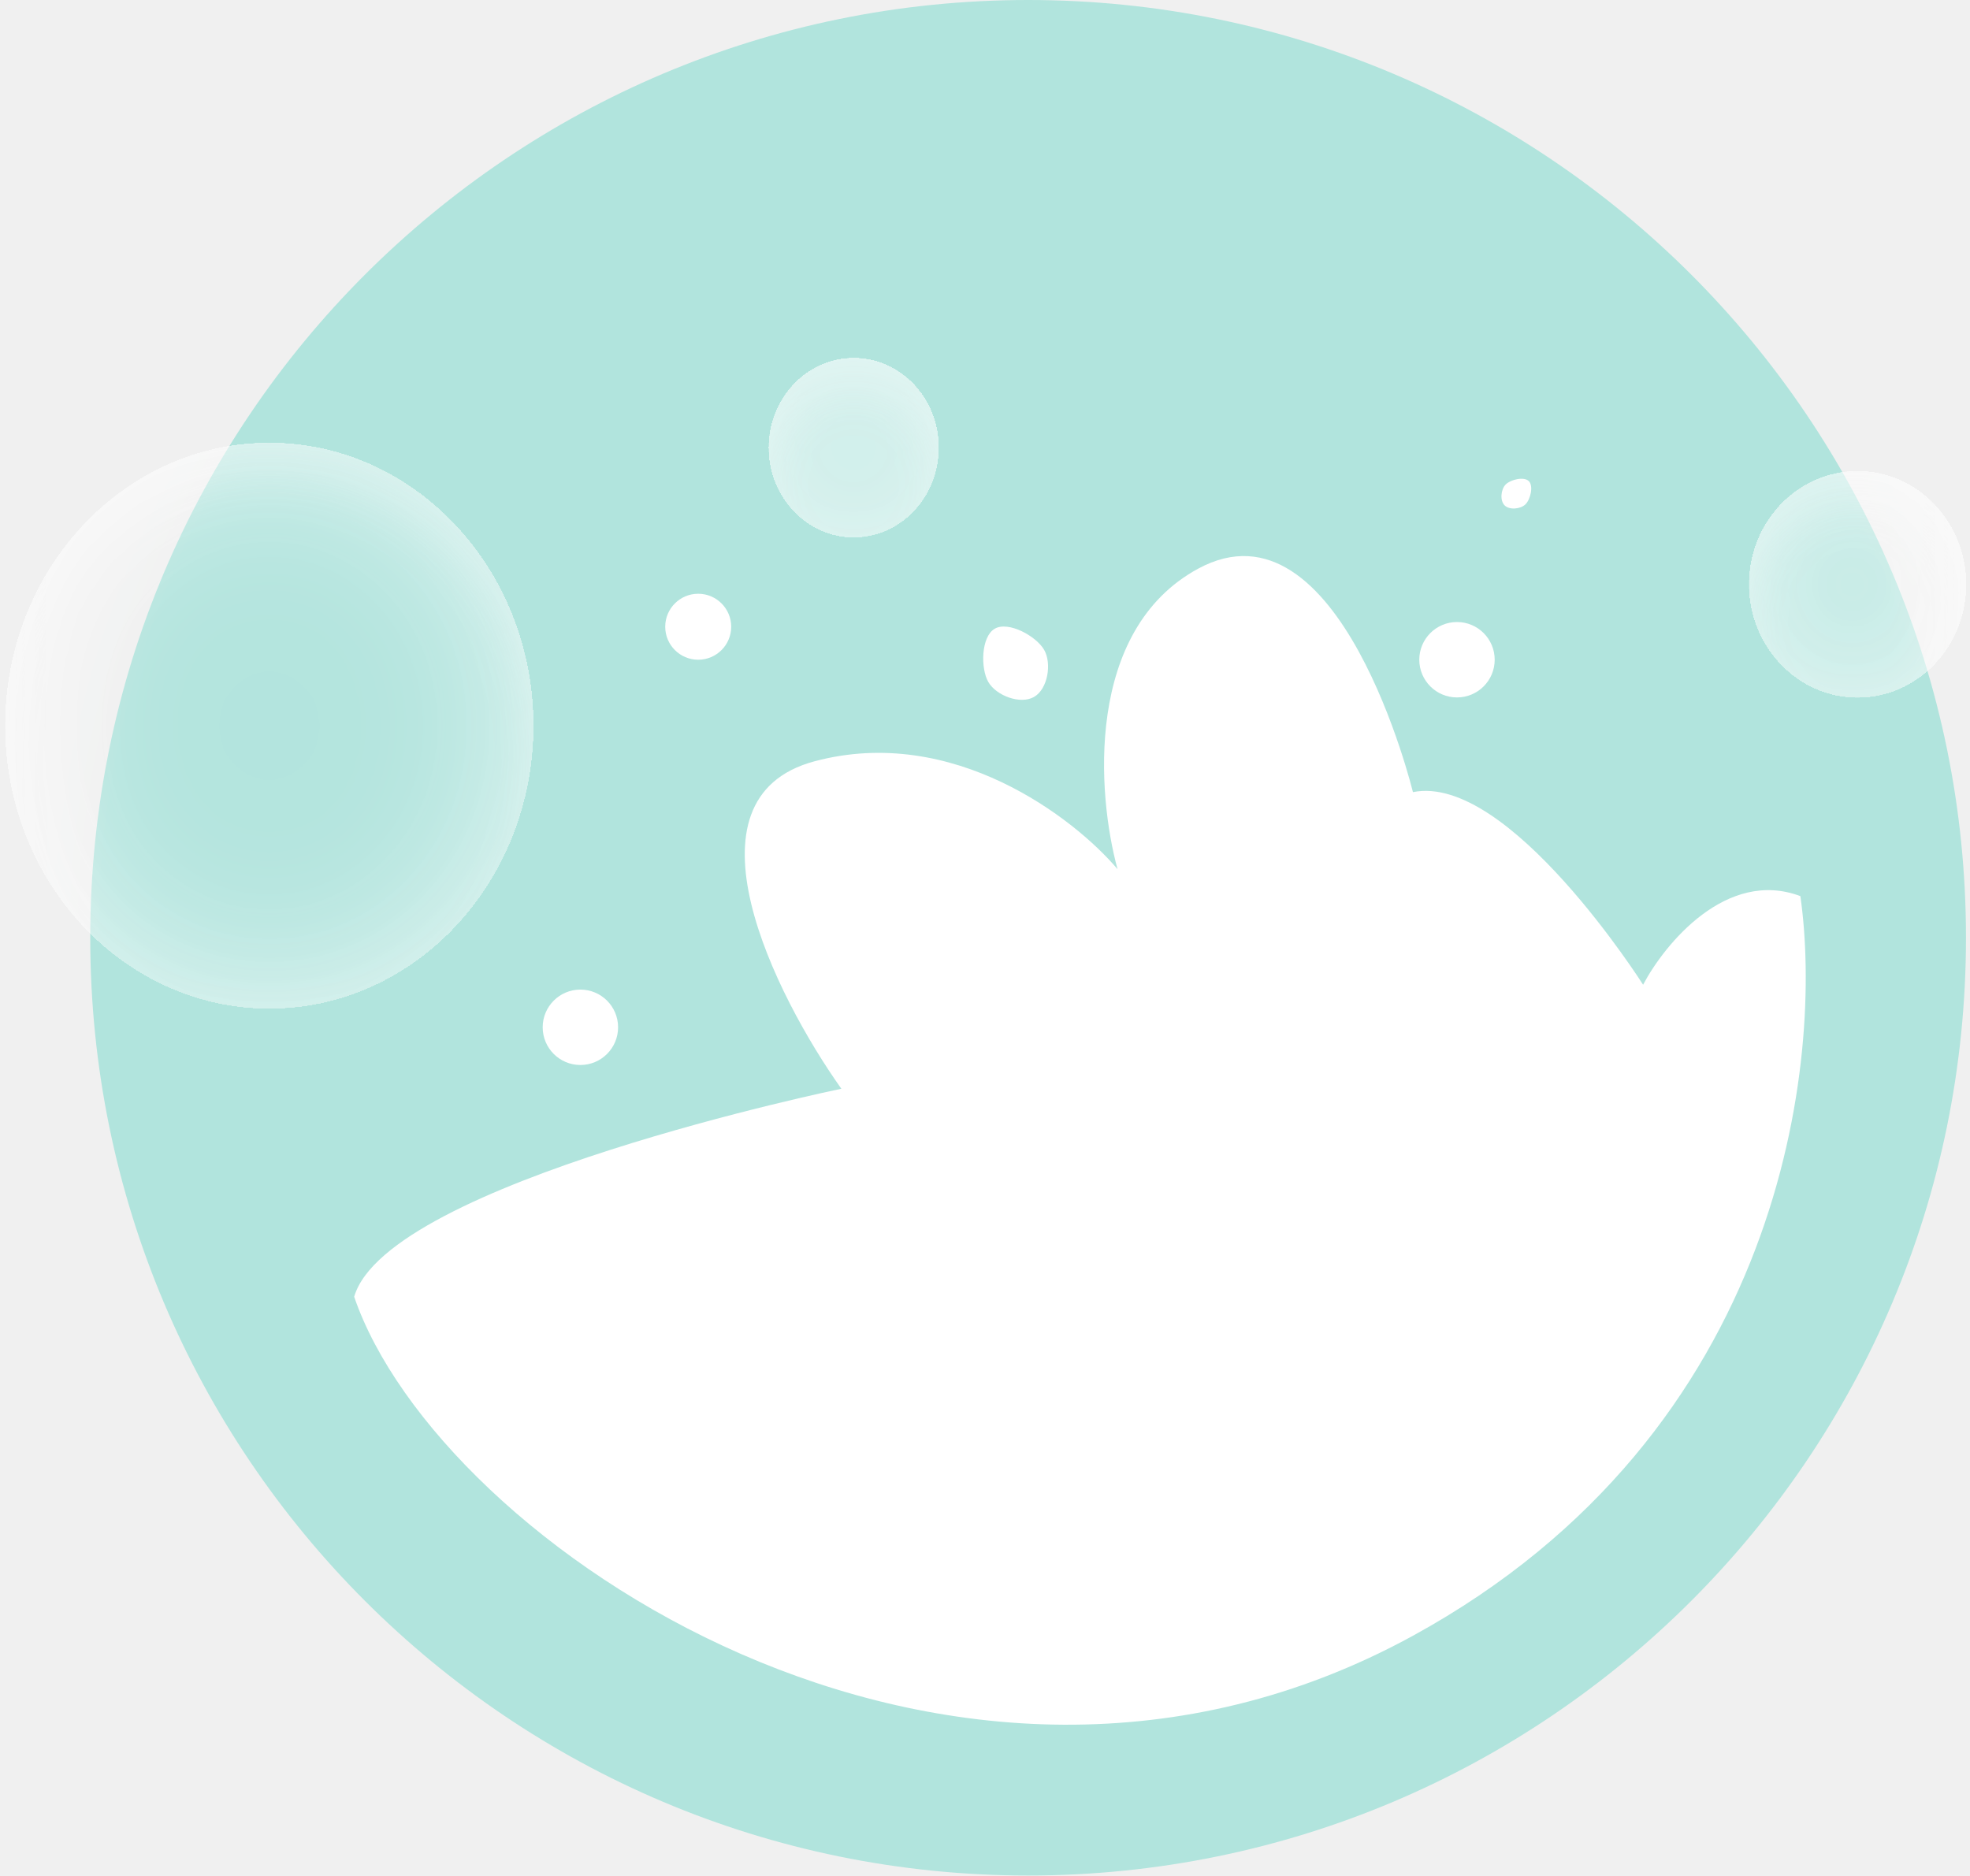
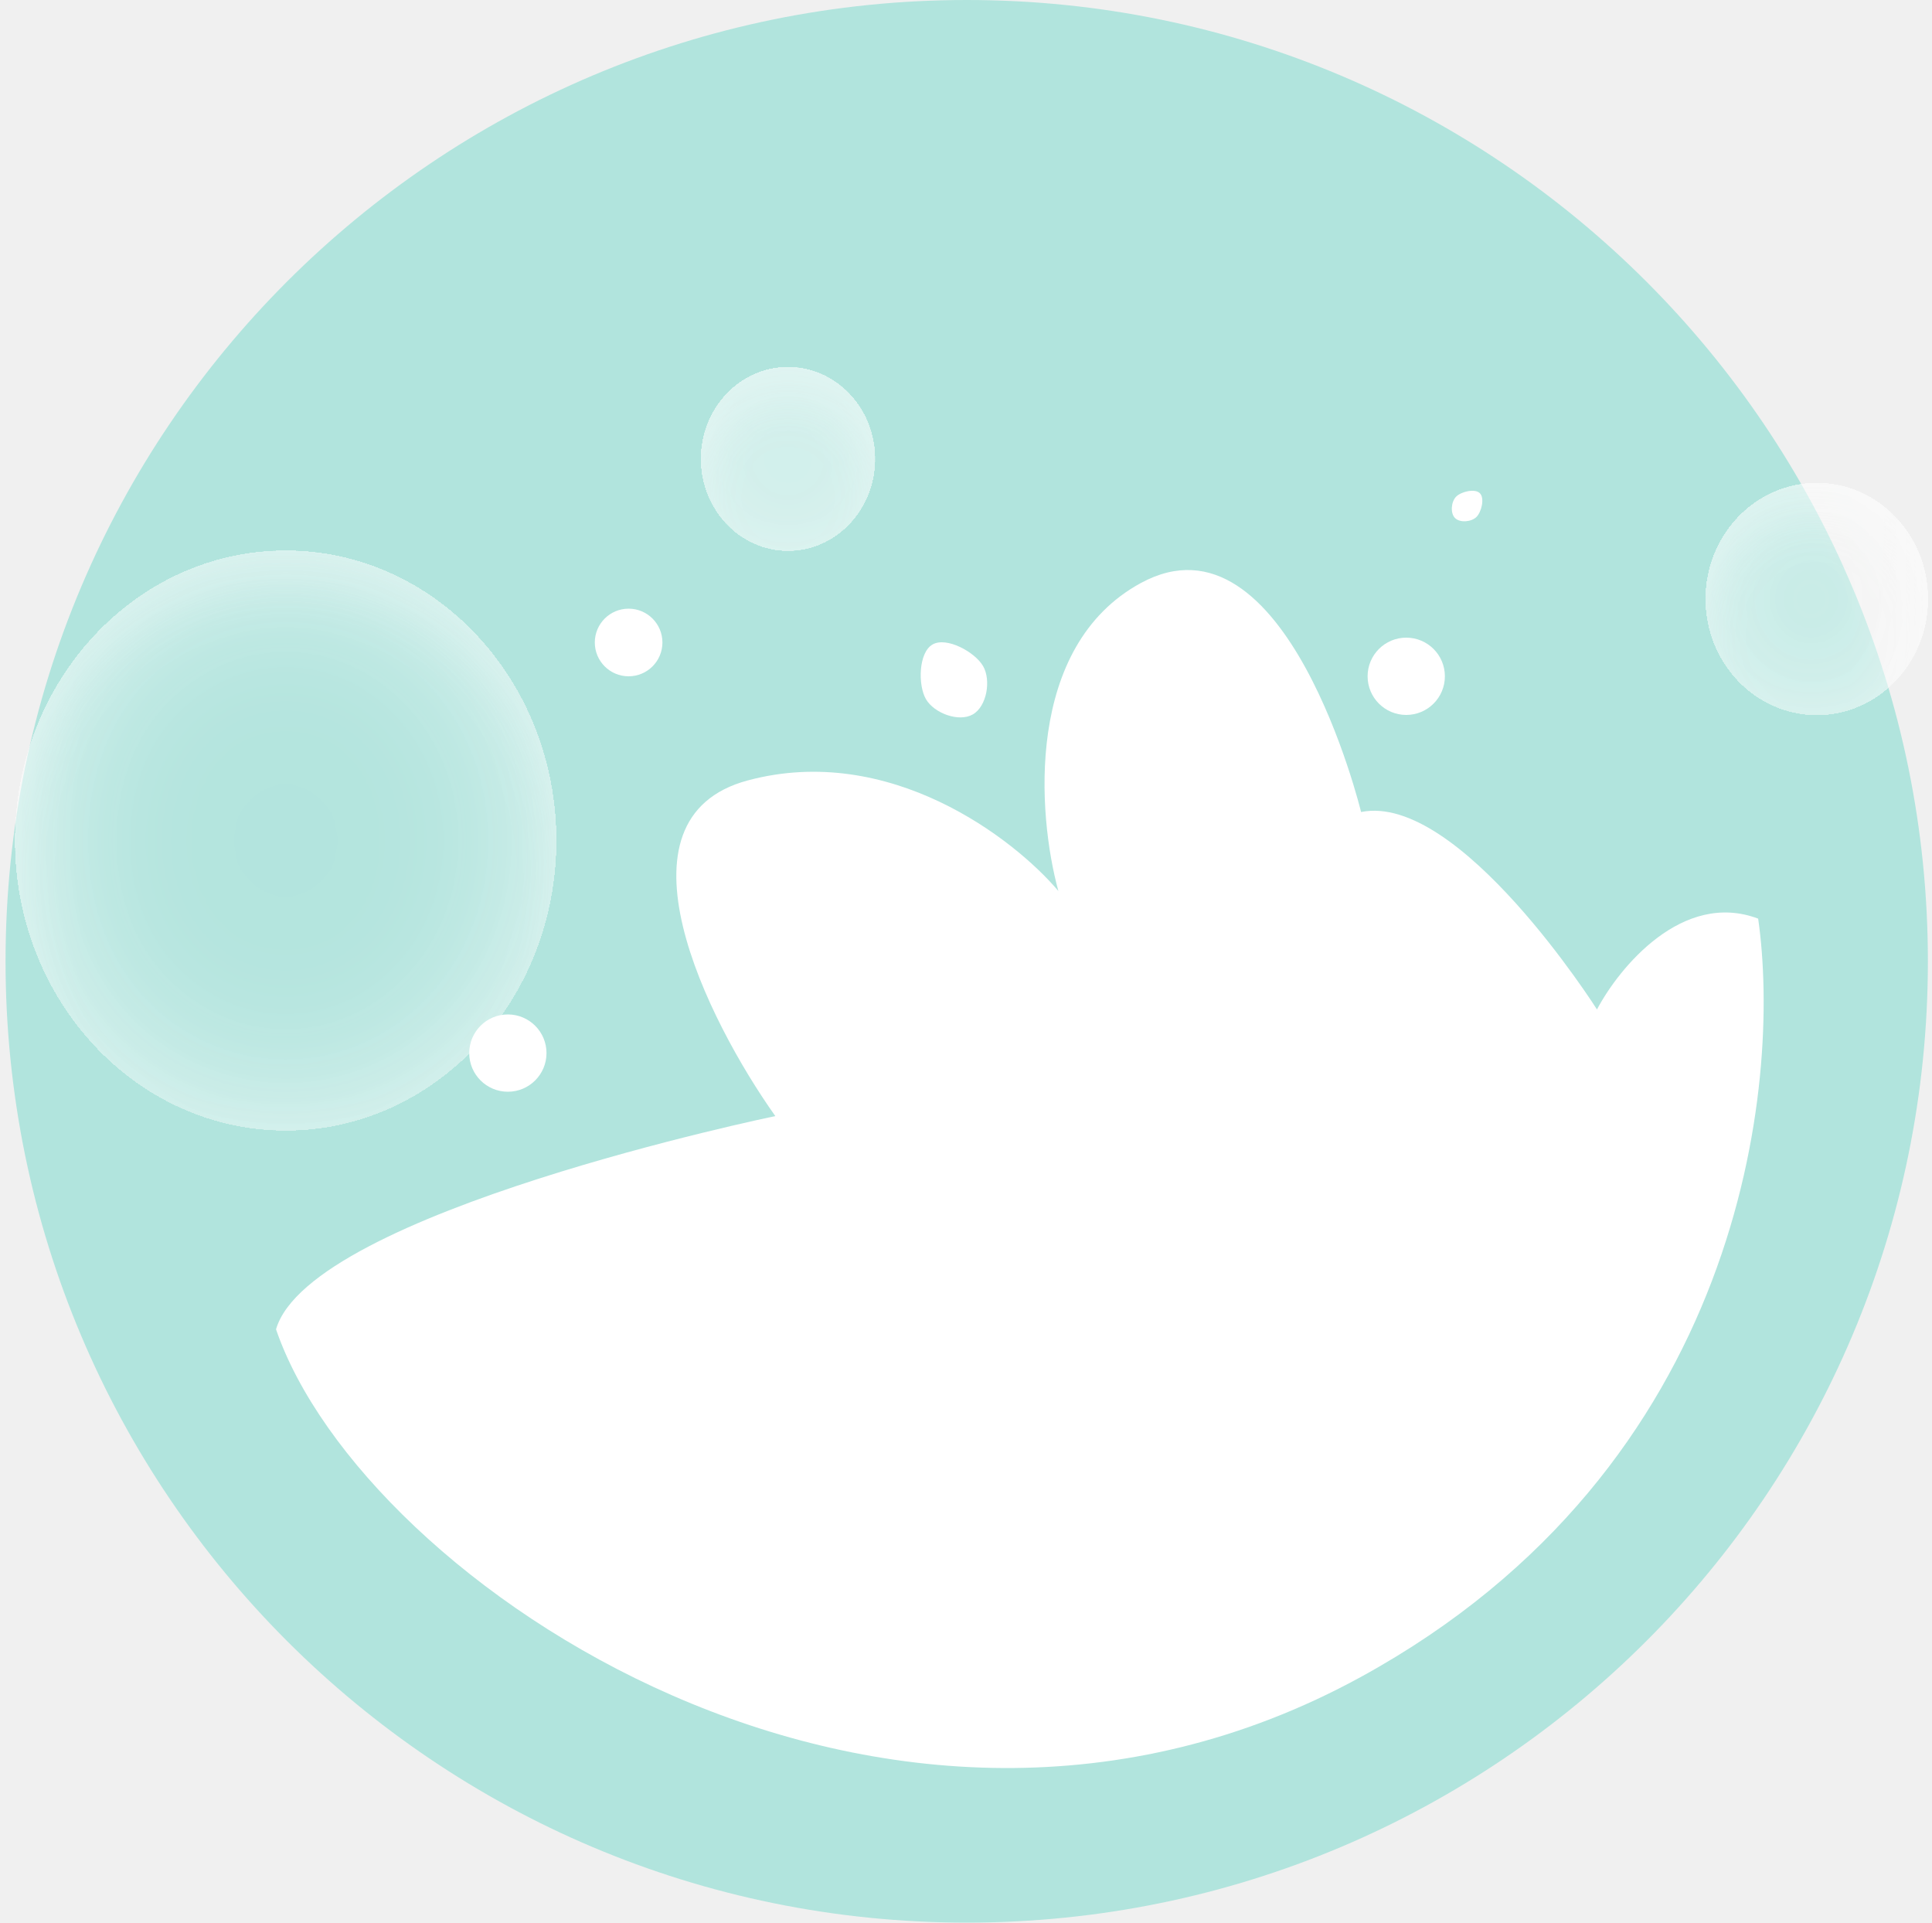
- <svg xmlns="http://www.w3.org/2000/svg" width="209" height="199" viewBox="0 0 209 199" fill="none">
-   <rect x="9.574" width="199" height="199" rx="99.5" fill="#B1E4DD" />
+ <svg xmlns="http://www.w3.org/2000/svg" width="200" height="199" viewBox="0 0 200 199" fill="none">
+   <rect x="0.574" width="199" height="199" rx="99.5" fill="#B1E4DD" />
  <g filter="url(#filter0_bii)">
-     <ellipse cx="28.574" cy="77" rx="28" ry="30" fill="white" fill-opacity="0.03" />
+     <ellipse cx="29.574" cy="87" rx="28" ry="30" fill="white" fill-opacity="0.03" />
  </g>
  <g filter="url(#filter1_bii)">
-     <ellipse cx="90.574" cy="47.5" rx="9" ry="9.5" fill="white" fill-opacity="0.03" />
+     <ellipse cx="81.574" cy="47.5" rx="9" ry="9.5" fill="white" fill-opacity="0.03" />
  </g>
  <g filter="url(#filter2_bii)">
-     <ellipse cx="197.074" cy="62" rx="11.5" ry="12" fill="white" fill-opacity="0.03" />
+     <ellipse cx="188.074" cy="62" rx="11.5" ry="12" fill="white" fill-opacity="0.03" />
  </g>
-   <path d="M89.26 115.52C89.26 115.52 41.101 125.465 37.574 137.591C46.528 163.75 100.655 200.536 149.899 173.56C189.506 151.862 193.445 112.114 191.004 95.083C183.19 92.14 176.624 100.124 174.318 104.484C174.318 104.484 160.073 82.004 149.899 84.047C149.899 84.047 142.167 52.166 127.109 60.341C115.062 66.88 116.392 84.32 118.562 92.222C113.95 86.772 101.062 76.853 86.411 80.777C71.76 84.701 82.206 105.574 89.26 115.52Z" fill="white" />
-   <path d="M110.771 68.946C111.61 70.399 111.163 73.104 109.71 73.943C108.257 74.782 105.691 73.816 104.852 72.363C104.013 70.91 104.081 67.547 105.534 66.709C106.986 65.87 109.932 67.493 110.771 68.946Z" fill="white" />
-   <path d="M161.846 53.505C161.329 54.021 160.142 54.138 159.626 53.622C159.109 53.106 159.226 51.918 159.742 51.402C160.259 50.886 161.68 50.535 162.196 51.052C162.712 51.568 162.362 52.989 161.846 53.505Z" fill="white" />
-   <circle cx="61.574" cy="109" r="4" fill="white" />
-   <circle cx="154.574" cy="70" r="4" fill="white" />
-   <circle cx="74.074" cy="66.5" r="3.5" fill="white" />
+   <path d="M80.26 115.52C80.26 115.52 32.101 125.465 28.574 137.591C37.528 163.75 91.655 200.536 140.899 173.56C180.506 151.862 184.445 112.114 182.004 95.083C174.19 92.14 167.624 100.124 165.318 104.484C165.318 104.484 151.073 82.004 140.899 84.047C140.899 84.047 133.167 52.166 118.109 60.341C106.062 66.88 107.392 84.32 109.562 92.222C104.95 86.772 92.062 76.853 77.411 80.777C62.76 84.701 73.206 105.574 80.26 115.52Z" fill="white" />
+   <path d="M101.771 68.946C102.61 70.399 102.163 73.104 100.71 73.943C99.257 74.782 96.691 73.816 95.852 72.363C95.013 70.91 95.081 67.547 96.534 66.709C97.986 65.87 100.932 67.493 101.771 68.946Z" fill="white" />
+   <path d="M152.846 53.505C152.329 54.021 151.142 54.138 150.626 53.622C150.109 53.106 150.226 51.918 150.742 51.402C151.259 50.886 152.68 50.535 153.196 51.052C153.712 51.568 153.362 52.989 152.846 53.505Z" fill="white" />
+   <circle cx="52.574" cy="109" r="4" fill="white" />
+   <circle cx="145.574" cy="70" r="4" fill="white" />
+   <circle cx="65.074" cy="66.5" r="3.5" fill="white" />
  <defs>
-     <filter id="filter0_bii" x="-4.426" y="42" width="66" height="70" filterUnits="userSpaceOnUse" color-interpolation-filters="sRGB">
+     <filter id="filter0_bii" x="-3.426" y="52" width="66" height="70" filterUnits="userSpaceOnUse" color-interpolation-filters="sRGB">
      <feFlood flood-opacity="0" result="BackgroundImageFix" />
      <feGaussianBlur in="BackgroundImage" stdDeviation="2.5" />
      <feComposite in2="SourceAlpha" operator="in" result="effect1_backgroundBlur" />
      <feBlend mode="normal" in="SourceGraphic" in2="effect1_backgroundBlur" result="shape" />
      <feColorMatrix in="SourceAlpha" type="matrix" values="0 0 0 0 0 0 0 0 0 0 0 0 0 0 0 0 0 0 127 0" result="hardAlpha" />
      <feOffset dy="4" />
      <feGaussianBlur stdDeviation="2" />
      <feComposite in2="hardAlpha" operator="arithmetic" k2="-1" k3="1" />
      <feColorMatrix type="matrix" values="0 0 0 0 1 0 0 0 0 1 0 0 0 0 1 0 0 0 0.15 0" />
      <feBlend mode="normal" in2="shape" result="effect2_innerShadow" />
      <feColorMatrix in="SourceAlpha" type="matrix" values="0 0 0 0 0 0 0 0 0 0 0 0 0 0 0 0 0 0 127 0" result="hardAlpha" />
      <feOffset />
      <feGaussianBlur stdDeviation="9" />
      <feComposite in2="hardAlpha" operator="arithmetic" k2="-1" k3="1" />
      <feColorMatrix type="matrix" values="0 0 0 0 1 0 0 0 0 1 0 0 0 0 1 0 0 0 0.7 0" />
      <feBlend mode="normal" in2="effect2_innerShadow" result="effect3_innerShadow" />
    </filter>
-     <filter id="filter1_bii" x="76.574" y="33" width="28" height="29" filterUnits="userSpaceOnUse" color-interpolation-filters="sRGB">
+     <filter id="filter1_bii" x="67.574" y="33" width="28" height="29" filterUnits="userSpaceOnUse" color-interpolation-filters="sRGB">
      <feFlood flood-opacity="0" result="BackgroundImageFix" />
      <feGaussianBlur in="BackgroundImage" stdDeviation="2.5" />
      <feComposite in2="SourceAlpha" operator="in" result="effect1_backgroundBlur" />
      <feBlend mode="normal" in="SourceGraphic" in2="effect1_backgroundBlur" result="shape" />
      <feColorMatrix in="SourceAlpha" type="matrix" values="0 0 0 0 0 0 0 0 0 0 0 0 0 0 0 0 0 0 127 0" result="hardAlpha" />
      <feOffset dy="4" />
      <feGaussianBlur stdDeviation="2" />
      <feComposite in2="hardAlpha" operator="arithmetic" k2="-1" k3="1" />
      <feColorMatrix type="matrix" values="0 0 0 0 1 0 0 0 0 1 0 0 0 0 1 0 0 0 0.15 0" />
      <feBlend mode="normal" in2="shape" result="effect2_innerShadow" />
      <feColorMatrix in="SourceAlpha" type="matrix" values="0 0 0 0 0 0 0 0 0 0 0 0 0 0 0 0 0 0 127 0" result="hardAlpha" />
      <feOffset />
      <feGaussianBlur stdDeviation="9" />
      <feComposite in2="hardAlpha" operator="arithmetic" k2="-1" k3="1" />
      <feColorMatrix type="matrix" values="0 0 0 0 1 0 0 0 0 1 0 0 0 0 1 0 0 0 0.7 0" />
      <feBlend mode="normal" in2="effect2_innerShadow" result="effect3_innerShadow" />
    </filter>
-     <filter id="filter2_bii" x="180.574" y="45" width="33" height="34" filterUnits="userSpaceOnUse" color-interpolation-filters="sRGB">
+     <filter id="filter2_bii" x="171.574" y="45" width="33" height="34" filterUnits="userSpaceOnUse" color-interpolation-filters="sRGB">
      <feFlood flood-opacity="0" result="BackgroundImageFix" />
      <feGaussianBlur in="BackgroundImage" stdDeviation="2.5" />
      <feComposite in2="SourceAlpha" operator="in" result="effect1_backgroundBlur" />
      <feBlend mode="normal" in="SourceGraphic" in2="effect1_backgroundBlur" result="shape" />
      <feColorMatrix in="SourceAlpha" type="matrix" values="0 0 0 0 0 0 0 0 0 0 0 0 0 0 0 0 0 0 127 0" result="hardAlpha" />
      <feOffset dy="4" />
      <feGaussianBlur stdDeviation="2" />
      <feComposite in2="hardAlpha" operator="arithmetic" k2="-1" k3="1" />
      <feColorMatrix type="matrix" values="0 0 0 0 1 0 0 0 0 1 0 0 0 0 1 0 0 0 0.15 0" />
      <feBlend mode="normal" in2="shape" result="effect2_innerShadow" />
      <feColorMatrix in="SourceAlpha" type="matrix" values="0 0 0 0 0 0 0 0 0 0 0 0 0 0 0 0 0 0 127 0" result="hardAlpha" />
      <feOffset />
      <feGaussianBlur stdDeviation="9" />
      <feComposite in2="hardAlpha" operator="arithmetic" k2="-1" k3="1" />
      <feColorMatrix type="matrix" values="0 0 0 0 1 0 0 0 0 1 0 0 0 0 1 0 0 0 0.7 0" />
      <feBlend mode="normal" in2="effect2_innerShadow" result="effect3_innerShadow" />
    </filter>
  </defs>
</svg>
